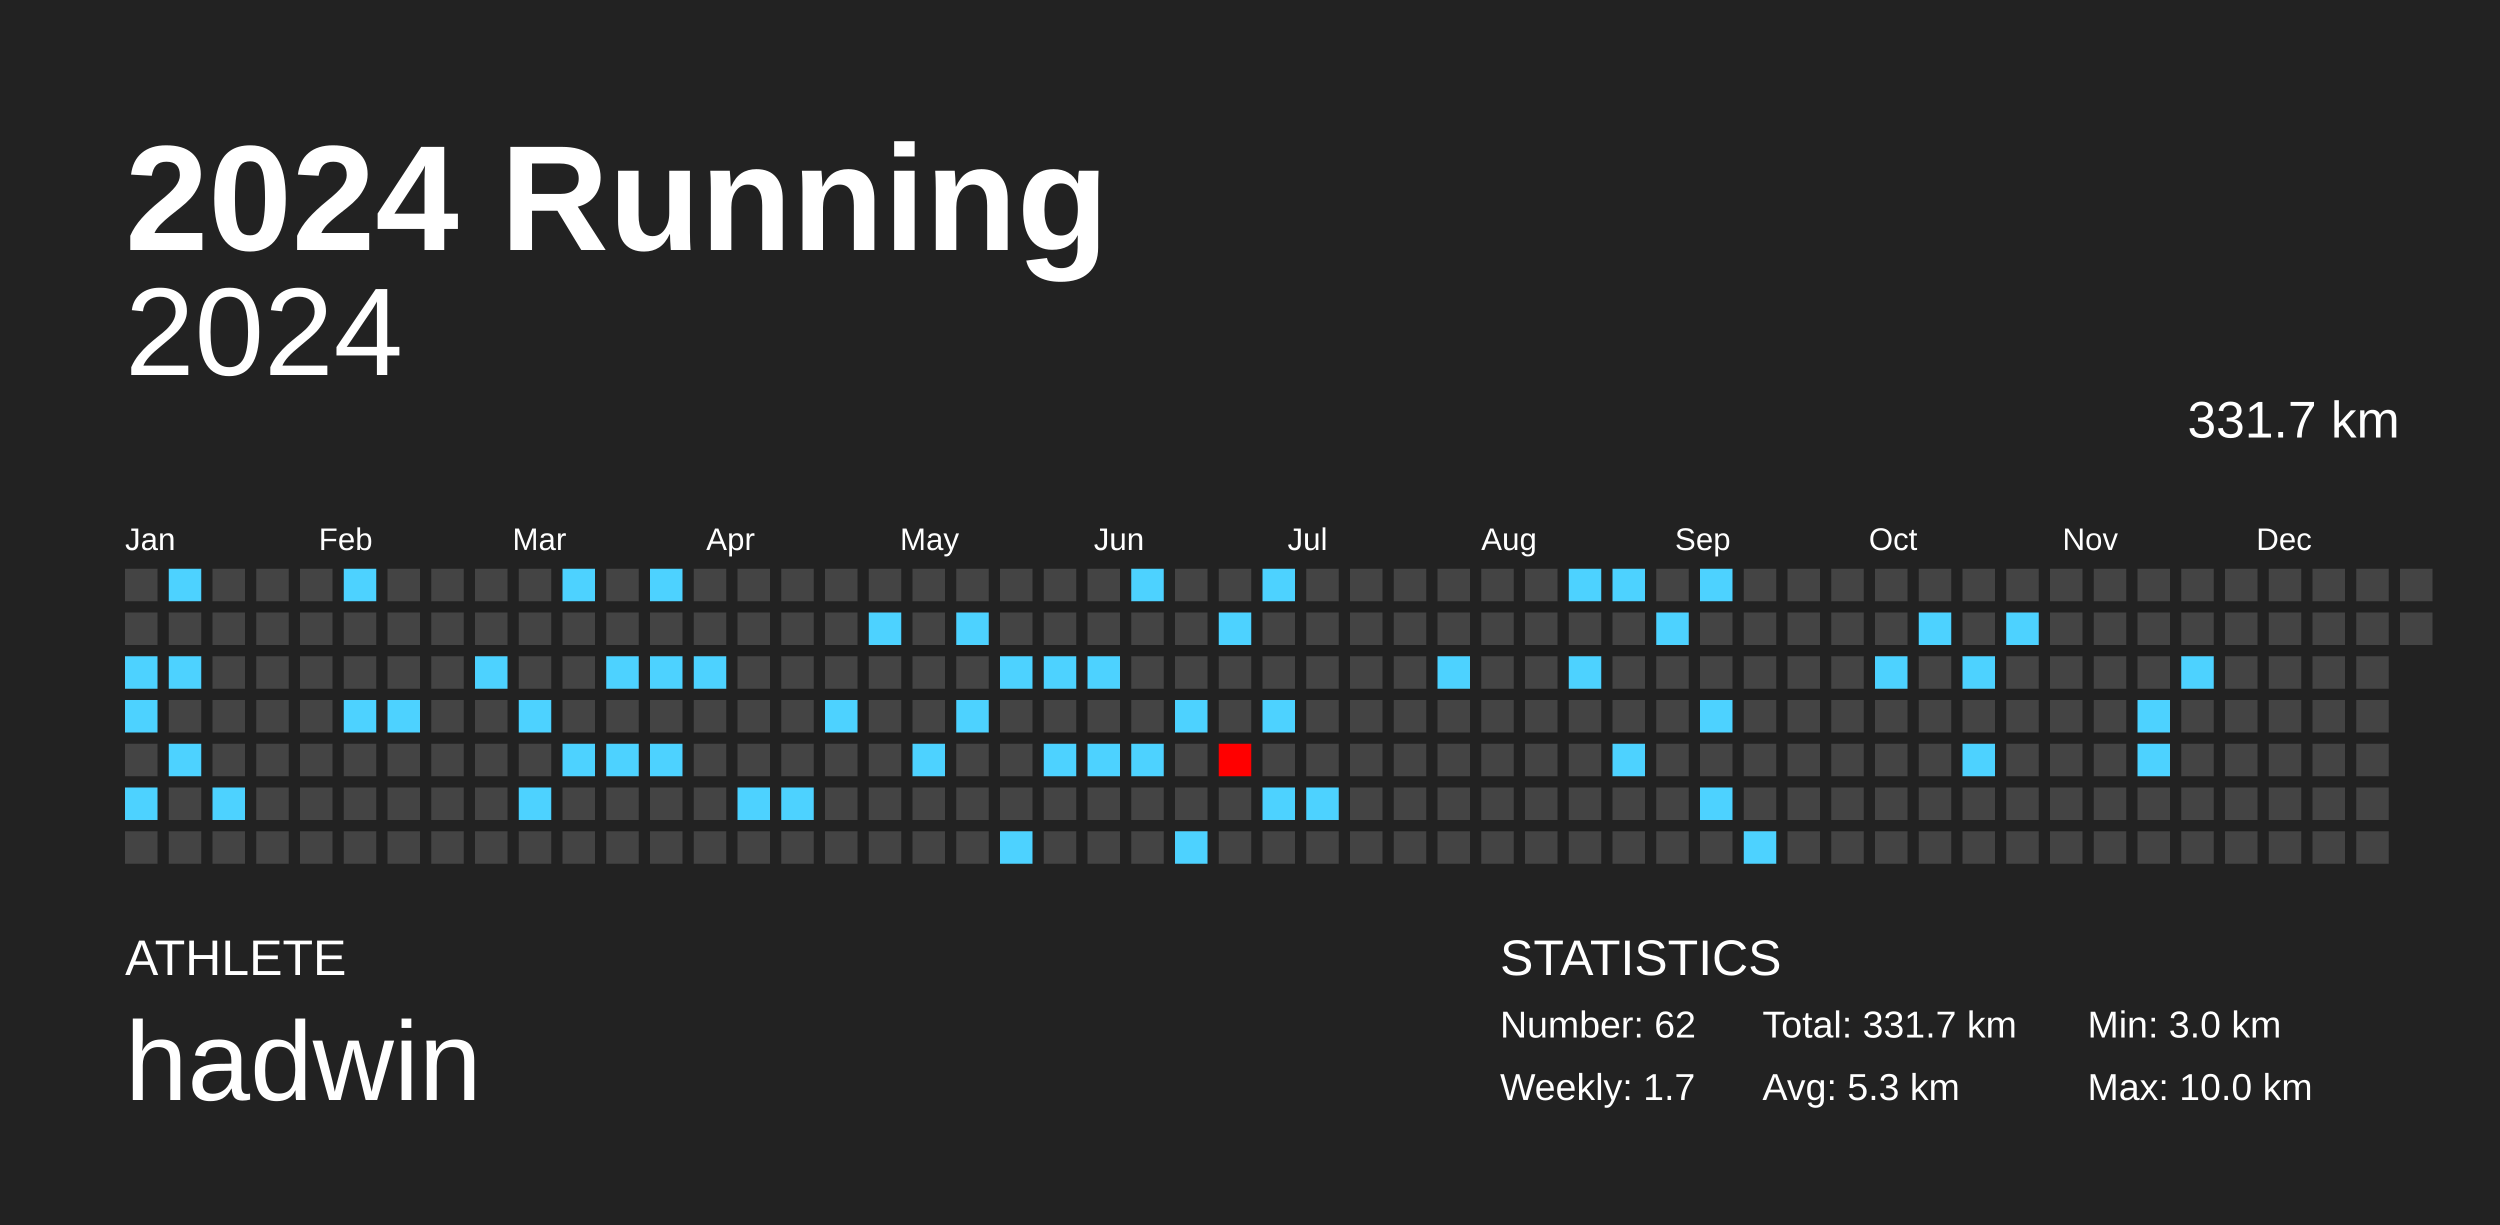
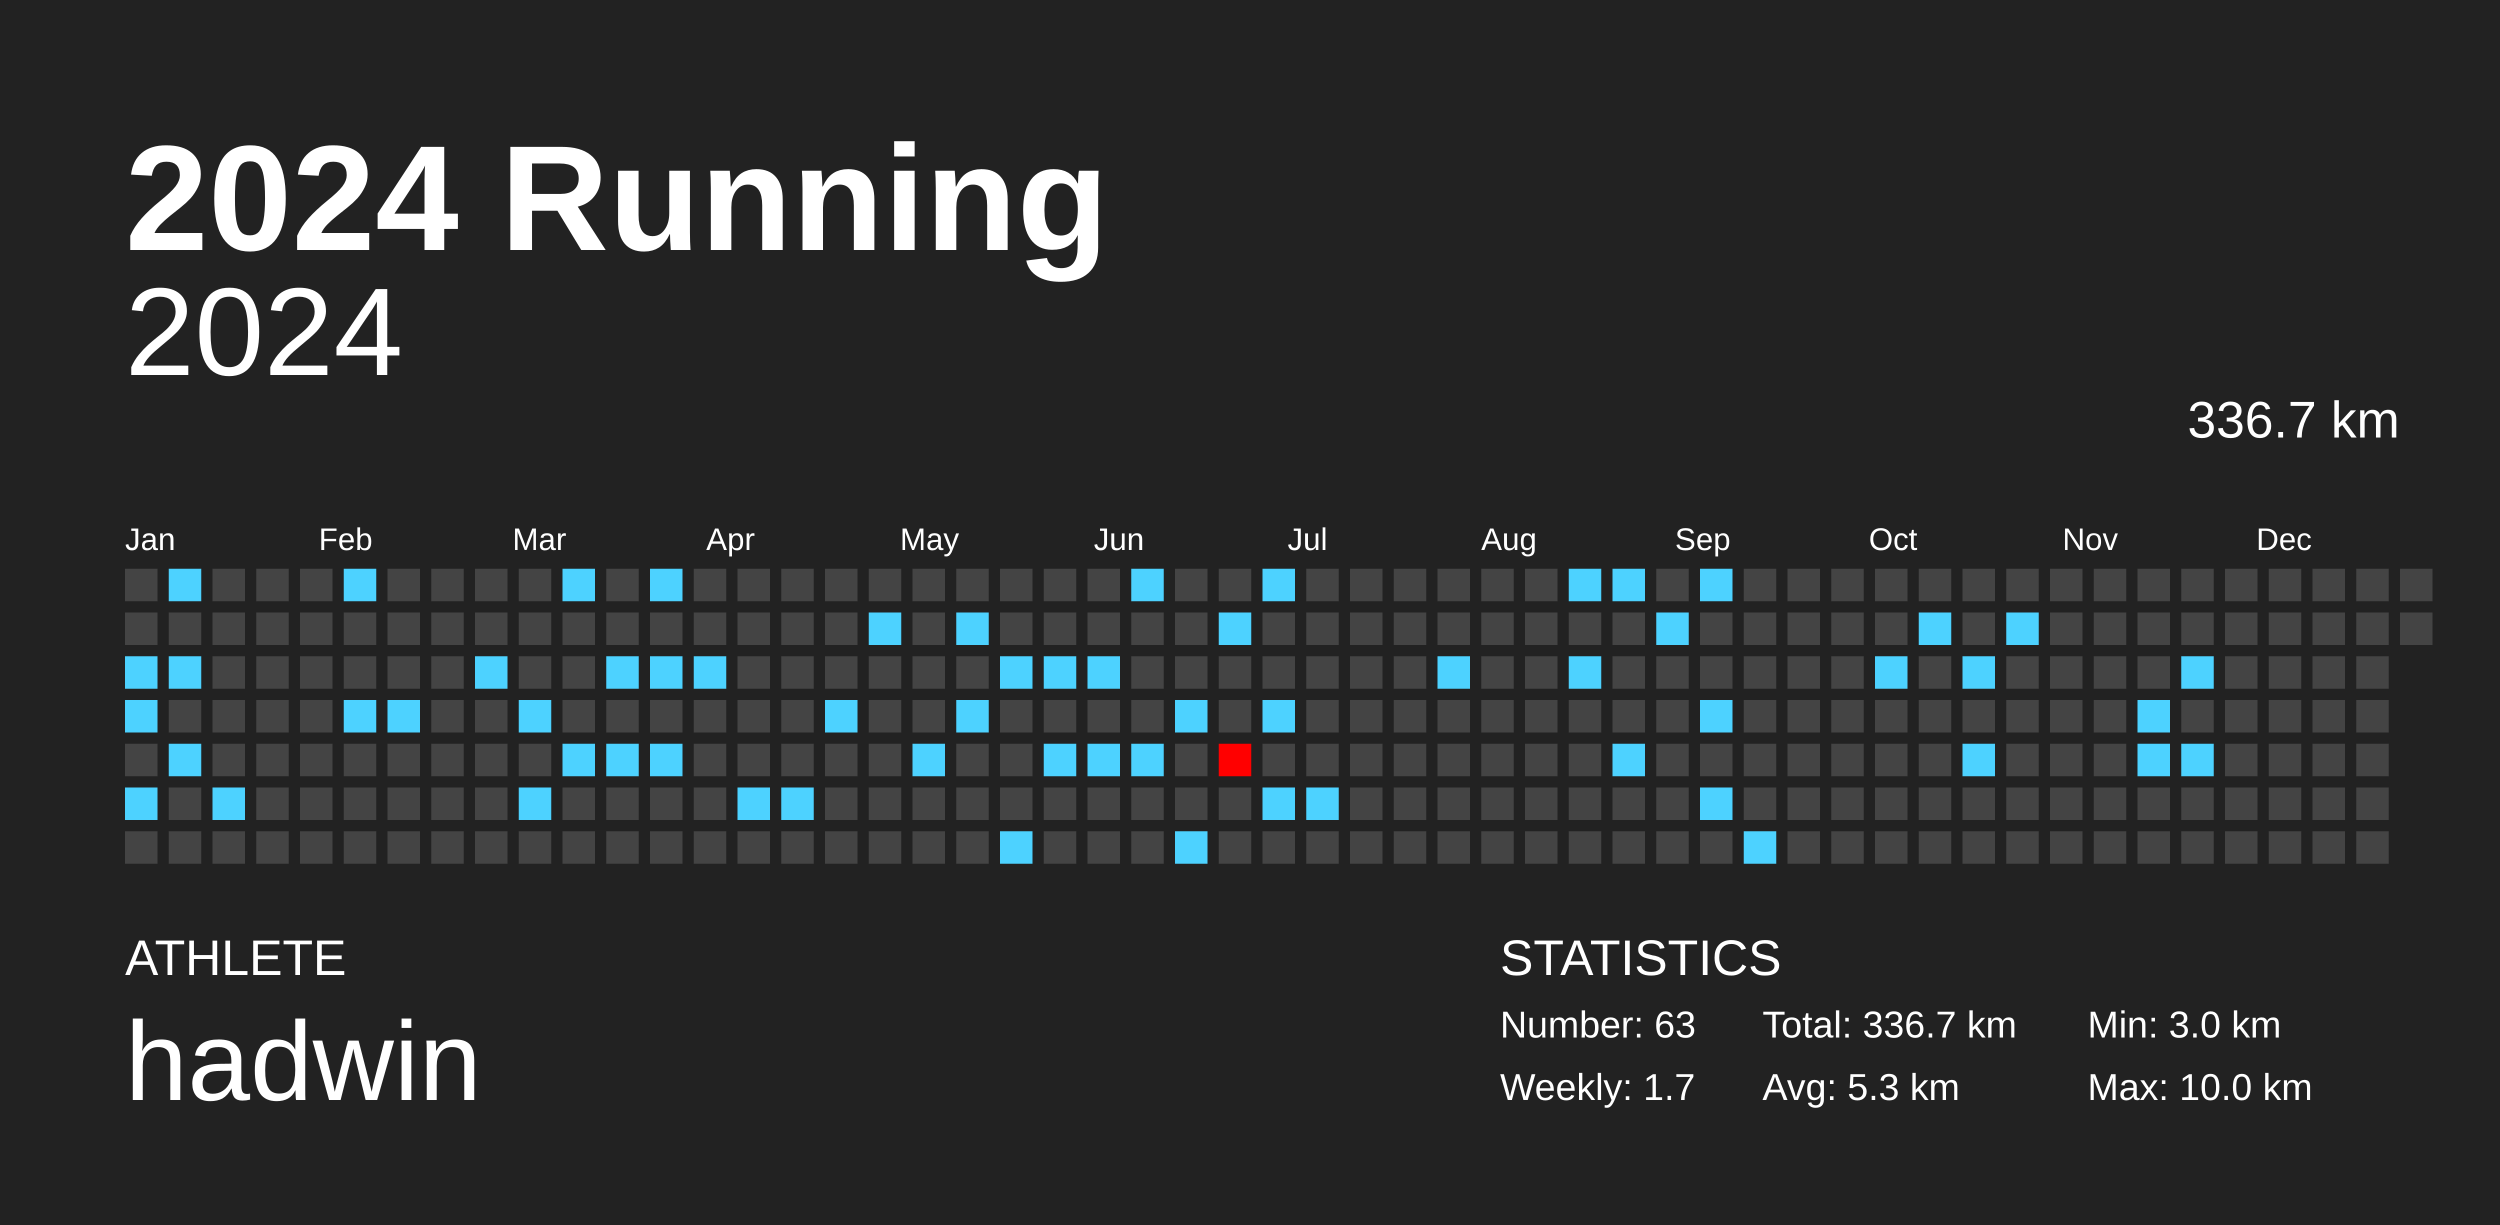
<svg xmlns="http://www.w3.org/2000/svg" baseProfile="full" height="98mm" version="1.1" viewBox="0,0,200,98" width="200mm">
  <defs />
  <rect fill="#222222" height="98" width="200" x="0" y="0" />
  <text fill="#FFFFFF" style="font-size:12px; font-family:Arial; font-weight:bold;" x="10" y="20">2024 Running</text>
  <text fill="#FFFFFF" style="font-size:4px; font-family:Arial" x="10" y="78">ATHLETE</text>
  <text fill="#FFFFFF" style="font-size:9px; font-family:Arial" x="10" y="88">hadwin</text>
  <text fill="#FFFFFF" style="font-size:4px; font-family:Arial" x="120" y="78">STATISTICS</text>
-   <text fill="#FFFFFF" style="font-size:3px; font-family:Arial" x="120" y="83">Number: 62</text>
+   <text fill="#FFFFFF" style="font-size:3px; font-family:Arial" x="120" y="83">Number: 63</text>
  <text fill="#FFFFFF" style="font-size:3px; font-family:Arial" x="120" y="88">Weekly: 1.7</text>
-   <text fill="#FFFFFF" style="font-size:3px; font-family:Arial" x="141" y="83">Total: 331.7 km</text>
+   <text fill="#FFFFFF" style="font-size:3px; font-family:Arial" x="141" y="83">Total: 336.7 km</text>
  <text fill="#FFFFFF" style="font-size:3px; font-family:Arial" x="141" y="88">Avg: 5.3 km</text>
  <text fill="#FFFFFF" style="font-size:3px; font-family:Arial" x="167" y="83">Min: 3.0 km</text>
  <text fill="#FFFFFF" style="font-size:3px; font-family:Arial" x="167" y="88">Max: 10.0 km</text>
  <text alignment-baseline="hanging" fill="#FFFFFF" style="font-size:10.0px; font-family:Arial;" x="10" y="30">2024</text>
-   <text alignment-baseline="hanging" fill="#FFFFFF" style="font-size:4.125px; font-family:Arial;" x="175" y="35">331.7 km</text>
+   <text alignment-baseline="hanging" fill="#FFFFFF" style="font-size:4.125px; font-family:Arial;" x="175" y="35">336.7 km</text>
  <text fill="#FFFFFF" style="font-size:2.5px; font-family:Arial" x="10.0" y="44">Jan</text>
  <text fill="#FFFFFF" style="font-size:2.5px; font-family:Arial" x="25.5" y="44">Feb</text>
  <text fill="#FFFFFF" style="font-size:2.5px; font-family:Arial" x="41.0" y="44">Mar</text>
  <text fill="#FFFFFF" style="font-size:2.5px; font-family:Arial" x="56.5" y="44">Apr</text>
  <text fill="#FFFFFF" style="font-size:2.5px; font-family:Arial" x="72.0" y="44">May</text>
  <text fill="#FFFFFF" style="font-size:2.5px; font-family:Arial" x="87.5" y="44">Jun</text>
  <text fill="#FFFFFF" style="font-size:2.5px; font-family:Arial" x="103.0" y="44">Jul</text>
  <text fill="#FFFFFF" style="font-size:2.5px; font-family:Arial" x="118.5" y="44">Aug</text>
  <text fill="#FFFFFF" style="font-size:2.5px; font-family:Arial" x="134.0" y="44">Sep</text>
  <text fill="#FFFFFF" style="font-size:2.5px; font-family:Arial" x="149.5" y="44">Oct</text>
  <text fill="#FFFFFF" style="font-size:2.5px; font-family:Arial" x="165.0" y="44">Nov</text>
  <text fill="#FFFFFF" style="font-size:2.5px; font-family:Arial" x="180.5" y="44">Dec</text>
  <rect fill="#444444" height="2.6" width="2.6" x="10.0" y="45.5" />
  <rect fill="#444444" height="2.6" width="2.6" x="10.0" y="49.0" />
  <rect fill="#4dd2ff" height="2.6" width="2.6" x="10.0" y="52.5" />
  <rect fill="#4dd2ff" height="2.6" width="2.6" x="10.0" y="56.0" />
  <rect fill="#444444" height="2.6" width="2.6" x="10.0" y="59.5" />
  <rect fill="#4dd2ff" height="2.6" width="2.6" x="10.0" y="63.0" />
  <rect fill="#444444" height="2.6" width="2.6" x="10.0" y="66.5" />
  <rect fill="#4dd2ff" height="2.6" width="2.6" x="13.5" y="45.5" />
  <rect fill="#444444" height="2.6" width="2.6" x="13.5" y="49.0" />
  <rect fill="#4dd2ff" height="2.6" width="2.6" x="13.5" y="52.5" />
  <rect fill="#444444" height="2.6" width="2.6" x="13.5" y="56.0" />
  <rect fill="#4dd2ff" height="2.6" width="2.6" x="13.5" y="59.5" />
  <rect fill="#444444" height="2.6" width="2.6" x="13.5" y="63.0" />
  <rect fill="#444444" height="2.6" width="2.6" x="13.5" y="66.5" />
  <rect fill="#444444" height="2.6" width="2.6" x="17.0" y="45.5" />
  <rect fill="#444444" height="2.6" width="2.6" x="17.0" y="49.0" />
  <rect fill="#444444" height="2.6" width="2.6" x="17.0" y="52.5" />
  <rect fill="#444444" height="2.6" width="2.6" x="17.0" y="56.0" />
  <rect fill="#444444" height="2.6" width="2.6" x="17.0" y="59.5" />
  <rect fill="#4dd2ff" height="2.6" width="2.6" x="17.0" y="63.0" />
  <rect fill="#444444" height="2.6" width="2.6" x="17.0" y="66.5" />
  <rect fill="#444444" height="2.6" width="2.6" x="20.5" y="45.5" />
  <rect fill="#444444" height="2.6" width="2.6" x="20.5" y="49.0" />
  <rect fill="#444444" height="2.6" width="2.6" x="20.5" y="52.5" />
  <rect fill="#444444" height="2.6" width="2.6" x="20.5" y="56.0" />
  <rect fill="#444444" height="2.6" width="2.6" x="20.5" y="59.5" />
  <rect fill="#444444" height="2.6" width="2.6" x="20.5" y="63.0" />
  <rect fill="#444444" height="2.6" width="2.6" x="20.5" y="66.5" />
  <rect fill="#444444" height="2.6" width="2.6" x="24.0" y="45.5" />
  <rect fill="#444444" height="2.6" width="2.6" x="24.0" y="49.0" />
  <rect fill="#444444" height="2.6" width="2.6" x="24.0" y="52.5" />
  <rect fill="#444444" height="2.6" width="2.6" x="24.0" y="56.0" />
  <rect fill="#444444" height="2.6" width="2.6" x="24.0" y="59.5" />
  <rect fill="#444444" height="2.6" width="2.6" x="24.0" y="63.0" />
  <rect fill="#444444" height="2.6" width="2.6" x="24.0" y="66.5" />
  <rect fill="#4dd2ff" height="2.6" width="2.6" x="27.5" y="45.5" />
  <rect fill="#444444" height="2.6" width="2.6" x="27.5" y="49.0" />
  <rect fill="#444444" height="2.6" width="2.6" x="27.5" y="52.5" />
  <rect fill="#4dd2ff" height="2.6" width="2.6" x="27.5" y="56.0" />
  <rect fill="#444444" height="2.6" width="2.6" x="27.5" y="59.5" />
  <rect fill="#444444" height="2.6" width="2.6" x="27.5" y="63.0" />
  <rect fill="#444444" height="2.6" width="2.6" x="27.5" y="66.5" />
  <rect fill="#444444" height="2.6" width="2.6" x="31.0" y="45.5" />
  <rect fill="#444444" height="2.6" width="2.6" x="31.0" y="49.0" />
  <rect fill="#444444" height="2.6" width="2.6" x="31.0" y="52.5" />
  <rect fill="#4dd2ff" height="2.6" width="2.6" x="31.0" y="56.0" />
  <rect fill="#444444" height="2.6" width="2.6" x="31.0" y="59.5" />
  <rect fill="#444444" height="2.6" width="2.6" x="31.0" y="63.0" />
  <rect fill="#444444" height="2.6" width="2.6" x="31.0" y="66.5" />
  <rect fill="#444444" height="2.6" width="2.6" x="34.5" y="45.5" />
  <rect fill="#444444" height="2.6" width="2.6" x="34.5" y="49.0" />
  <rect fill="#444444" height="2.6" width="2.6" x="34.5" y="52.5" />
  <rect fill="#444444" height="2.6" width="2.6" x="34.5" y="56.0" />
  <rect fill="#444444" height="2.6" width="2.6" x="34.5" y="59.5" />
  <rect fill="#444444" height="2.6" width="2.6" x="34.5" y="63.0" />
  <rect fill="#444444" height="2.6" width="2.6" x="34.5" y="66.5" />
  <rect fill="#444444" height="2.6" width="2.6" x="38.0" y="45.5" />
  <rect fill="#444444" height="2.6" width="2.6" x="38.0" y="49.0" />
  <rect fill="#4dd2ff" height="2.6" width="2.6" x="38.0" y="52.5" />
  <rect fill="#444444" height="2.6" width="2.6" x="38.0" y="56.0" />
  <rect fill="#444444" height="2.6" width="2.6" x="38.0" y="59.5" />
  <rect fill="#444444" height="2.6" width="2.6" x="38.0" y="63.0" />
  <rect fill="#444444" height="2.6" width="2.6" x="38.0" y="66.5" />
  <rect fill="#444444" height="2.6" width="2.6" x="41.5" y="45.5" />
  <rect fill="#444444" height="2.6" width="2.6" x="41.5" y="49.0" />
  <rect fill="#444444" height="2.6" width="2.6" x="41.5" y="52.5" />
  <rect fill="#4dd2ff" height="2.6" width="2.6" x="41.5" y="56.0" />
  <rect fill="#444444" height="2.6" width="2.6" x="41.5" y="59.5" />
  <rect fill="#4dd2ff" height="2.6" width="2.6" x="41.5" y="63.0" />
  <rect fill="#444444" height="2.6" width="2.6" x="41.5" y="66.5" />
  <rect fill="#4dd2ff" height="2.6" width="2.6" x="45.0" y="45.5" />
  <rect fill="#444444" height="2.6" width="2.6" x="45.0" y="49.0" />
  <rect fill="#444444" height="2.6" width="2.6" x="45.0" y="52.5" />
  <rect fill="#444444" height="2.6" width="2.6" x="45.0" y="56.0" />
  <rect fill="#4dd2ff" height="2.6" width="2.6" x="45.0" y="59.5" />
  <rect fill="#444444" height="2.6" width="2.6" x="45.0" y="63.0" />
  <rect fill="#444444" height="2.6" width="2.6" x="45.0" y="66.5" />
  <rect fill="#444444" height="2.6" width="2.6" x="48.5" y="45.5" />
  <rect fill="#444444" height="2.6" width="2.6" x="48.5" y="49.0" />
  <rect fill="#4dd2ff" height="2.6" width="2.6" x="48.5" y="52.5" />
  <rect fill="#444444" height="2.6" width="2.6" x="48.5" y="56.0" />
  <rect fill="#4dd2ff" height="2.6" width="2.6" x="48.5" y="59.5" />
  <rect fill="#444444" height="2.6" width="2.6" x="48.5" y="63.0" />
  <rect fill="#444444" height="2.6" width="2.6" x="48.5" y="66.5" />
  <rect fill="#4dd2ff" height="2.6" width="2.6" x="52.0" y="45.5" />
  <rect fill="#444444" height="2.6" width="2.6" x="52.0" y="49.0" />
  <rect fill="#4dd2ff" height="2.6" width="2.6" x="52.0" y="52.5" />
  <rect fill="#444444" height="2.6" width="2.6" x="52.0" y="56.0" />
  <rect fill="#4dd2ff" height="2.6" width="2.6" x="52.0" y="59.5" />
  <rect fill="#444444" height="2.6" width="2.6" x="52.0" y="63.0" />
  <rect fill="#444444" height="2.6" width="2.6" x="52.0" y="66.5" />
  <rect fill="#444444" height="2.6" width="2.6" x="55.5" y="45.5" />
  <rect fill="#444444" height="2.6" width="2.6" x="55.5" y="49.0" />
  <rect fill="#4dd2ff" height="2.6" width="2.6" x="55.5" y="52.5" />
  <rect fill="#444444" height="2.6" width="2.6" x="55.5" y="56.0" />
  <rect fill="#444444" height="2.6" width="2.6" x="55.5" y="59.5" />
  <rect fill="#444444" height="2.6" width="2.6" x="55.5" y="63.0" />
  <rect fill="#444444" height="2.6" width="2.6" x="55.5" y="66.5" />
  <rect fill="#444444" height="2.6" width="2.6" x="59.0" y="45.5" />
  <rect fill="#444444" height="2.6" width="2.6" x="59.0" y="49.0" />
  <rect fill="#444444" height="2.6" width="2.6" x="59.0" y="52.5" />
  <rect fill="#444444" height="2.6" width="2.6" x="59.0" y="56.0" />
  <rect fill="#444444" height="2.6" width="2.6" x="59.0" y="59.5" />
  <rect fill="#4dd2ff" height="2.6" width="2.6" x="59.0" y="63.0" />
  <rect fill="#444444" height="2.6" width="2.6" x="59.0" y="66.5" />
  <rect fill="#444444" height="2.6" width="2.6" x="62.5" y="45.5" />
  <rect fill="#444444" height="2.6" width="2.6" x="62.5" y="49.0" />
  <rect fill="#444444" height="2.6" width="2.6" x="62.5" y="52.5" />
  <rect fill="#444444" height="2.6" width="2.6" x="62.5" y="56.0" />
  <rect fill="#444444" height="2.6" width="2.6" x="62.5" y="59.5" />
  <rect fill="#4dd2ff" height="2.6" width="2.6" x="62.5" y="63.0" />
  <rect fill="#444444" height="2.6" width="2.6" x="62.5" y="66.5" />
  <rect fill="#444444" height="2.6" width="2.6" x="66.0" y="45.5" />
  <rect fill="#444444" height="2.6" width="2.6" x="66.0" y="49.0" />
  <rect fill="#444444" height="2.6" width="2.6" x="66.0" y="52.5" />
  <rect fill="#4dd2ff" height="2.6" width="2.6" x="66.0" y="56.0" />
  <rect fill="#444444" height="2.6" width="2.6" x="66.0" y="59.5" />
  <rect fill="#444444" height="2.6" width="2.6" x="66.0" y="63.0" />
  <rect fill="#444444" height="2.6" width="2.6" x="66.0" y="66.5" />
  <rect fill="#444444" height="2.6" width="2.6" x="69.5" y="45.5" />
  <rect fill="#4dd2ff" height="2.6" width="2.6" x="69.5" y="49.0" />
  <rect fill="#444444" height="2.6" width="2.6" x="69.5" y="52.5" />
  <rect fill="#444444" height="2.6" width="2.6" x="69.5" y="56.0" />
  <rect fill="#444444" height="2.6" width="2.6" x="69.5" y="59.5" />
  <rect fill="#444444" height="2.6" width="2.6" x="69.5" y="63.0" />
  <rect fill="#444444" height="2.6" width="2.6" x="69.5" y="66.5" />
  <rect fill="#444444" height="2.6" width="2.6" x="73.0" y="45.5" />
  <rect fill="#444444" height="2.6" width="2.6" x="73.0" y="49.0" />
  <rect fill="#444444" height="2.6" width="2.6" x="73.0" y="52.5" />
  <rect fill="#444444" height="2.6" width="2.6" x="73.0" y="56.0" />
  <rect fill="#4dd2ff" height="2.6" width="2.6" x="73.0" y="59.5" />
  <rect fill="#444444" height="2.6" width="2.6" x="73.0" y="63.0" />
  <rect fill="#444444" height="2.6" width="2.6" x="73.0" y="66.5" />
  <rect fill="#444444" height="2.6" width="2.6" x="76.5" y="45.5" />
  <rect fill="#4dd2ff" height="2.6" width="2.6" x="76.5" y="49.0" />
  <rect fill="#444444" height="2.6" width="2.6" x="76.5" y="52.5" />
  <rect fill="#4dd2ff" height="2.6" width="2.6" x="76.5" y="56.0" />
  <rect fill="#444444" height="2.6" width="2.6" x="76.5" y="59.5" />
  <rect fill="#444444" height="2.6" width="2.6" x="76.5" y="63.0" />
  <rect fill="#444444" height="2.6" width="2.6" x="76.5" y="66.5" />
  <rect fill="#444444" height="2.6" width="2.6" x="80.0" y="45.5" />
  <rect fill="#444444" height="2.6" width="2.6" x="80.0" y="49.0" />
  <rect fill="#4dd2ff" height="2.6" width="2.6" x="80.0" y="52.5" />
  <rect fill="#444444" height="2.6" width="2.6" x="80.0" y="56.0" />
  <rect fill="#444444" height="2.6" width="2.6" x="80.0" y="59.5" />
  <rect fill="#444444" height="2.6" width="2.6" x="80.0" y="63.0" />
  <rect fill="#4dd2ff" height="2.6" width="2.6" x="80.0" y="66.5" />
  <rect fill="#444444" height="2.6" width="2.6" x="83.5" y="45.5" />
  <rect fill="#444444" height="2.6" width="2.6" x="83.5" y="49.0" />
  <rect fill="#4dd2ff" height="2.6" width="2.6" x="83.5" y="52.5" />
  <rect fill="#444444" height="2.6" width="2.6" x="83.5" y="56.0" />
  <rect fill="#4dd2ff" height="2.6" width="2.6" x="83.5" y="59.5" />
  <rect fill="#444444" height="2.6" width="2.6" x="83.5" y="63.0" />
  <rect fill="#444444" height="2.6" width="2.6" x="83.5" y="66.5" />
  <rect fill="#444444" height="2.6" width="2.6" x="87.0" y="45.5" />
  <rect fill="#444444" height="2.6" width="2.6" x="87.0" y="49.0" />
  <rect fill="#4dd2ff" height="2.6" width="2.6" x="87.0" y="52.5" />
  <rect fill="#444444" height="2.6" width="2.6" x="87.0" y="56.0" />
  <rect fill="#4dd2ff" height="2.6" width="2.6" x="87.0" y="59.5" />
  <rect fill="#444444" height="2.6" width="2.6" x="87.0" y="63.0" />
  <rect fill="#444444" height="2.6" width="2.6" x="87.0" y="66.5" />
  <rect fill="#4dd2ff" height="2.6" width="2.6" x="90.5" y="45.5" />
  <rect fill="#444444" height="2.6" width="2.6" x="90.5" y="49.0" />
  <rect fill="#444444" height="2.6" width="2.6" x="90.5" y="52.5" />
  <rect fill="#444444" height="2.6" width="2.6" x="90.5" y="56.0" />
  <rect fill="#4dd2ff" height="2.6" width="2.6" x="90.5" y="59.5" />
  <rect fill="#444444" height="2.6" width="2.6" x="90.5" y="63.0" />
  <rect fill="#444444" height="2.6" width="2.6" x="90.5" y="66.5" />
  <rect fill="#444444" height="2.6" width="2.6" x="94.0" y="45.5" />
  <rect fill="#444444" height="2.6" width="2.6" x="94.0" y="49.0" />
  <rect fill="#444444" height="2.6" width="2.6" x="94.0" y="52.5" />
  <rect fill="#4dd2ff" height="2.6" width="2.6" x="94.0" y="56.0" />
  <rect fill="#444444" height="2.6" width="2.6" x="94.0" y="59.5" />
  <rect fill="#444444" height="2.6" width="2.6" x="94.0" y="63.0" />
  <rect fill="#4dd2ff" height="2.6" width="2.6" x="94.0" y="66.5" />
  <rect fill="#444444" height="2.6" width="2.6" x="97.5" y="45.5" />
  <rect fill="#4dd2ff" height="2.6" width="2.6" x="97.5" y="49.0" />
  <rect fill="#444444" height="2.6" width="2.6" x="97.5" y="52.5" />
  <rect fill="#444444" height="2.6" width="2.6" x="97.5" y="56.0" />
  <rect fill="#ff0000" height="2.6" width="2.6" x="97.5" y="59.5" />
  <rect fill="#444444" height="2.6" width="2.6" x="97.5" y="63.0" />
  <rect fill="#444444" height="2.6" width="2.6" x="97.5" y="66.5" />
  <rect fill="#4dd2ff" height="2.6" width="2.6" x="101.0" y="45.5" />
  <rect fill="#444444" height="2.6" width="2.6" x="101.0" y="49.0" />
  <rect fill="#444444" height="2.6" width="2.6" x="101.0" y="52.5" />
  <rect fill="#4dd2ff" height="2.6" width="2.6" x="101.0" y="56.0" />
  <rect fill="#444444" height="2.6" width="2.6" x="101.0" y="59.5" />
  <rect fill="#4dd2ff" height="2.6" width="2.6" x="101.0" y="63.0" />
  <rect fill="#444444" height="2.6" width="2.6" x="101.0" y="66.5" />
  <rect fill="#444444" height="2.6" width="2.6" x="104.5" y="45.5" />
  <rect fill="#444444" height="2.6" width="2.6" x="104.5" y="49.0" />
  <rect fill="#444444" height="2.6" width="2.6" x="104.5" y="52.5" />
  <rect fill="#444444" height="2.6" width="2.6" x="104.5" y="56.0" />
  <rect fill="#444444" height="2.6" width="2.6" x="104.5" y="59.5" />
  <rect fill="#4dd2ff" height="2.6" width="2.6" x="104.5" y="63.0" />
  <rect fill="#444444" height="2.6" width="2.6" x="104.5" y="66.5" />
  <rect fill="#444444" height="2.6" width="2.6" x="108.0" y="45.5" />
  <rect fill="#444444" height="2.6" width="2.6" x="108.0" y="49.0" />
  <rect fill="#444444" height="2.6" width="2.6" x="108.0" y="52.5" />
  <rect fill="#444444" height="2.6" width="2.6" x="108.0" y="56.0" />
  <rect fill="#444444" height="2.6" width="2.6" x="108.0" y="59.5" />
  <rect fill="#444444" height="2.6" width="2.6" x="108.0" y="63.0" />
  <rect fill="#444444" height="2.6" width="2.6" x="108.0" y="66.5" />
  <rect fill="#444444" height="2.6" width="2.6" x="111.5" y="45.5" />
  <rect fill="#444444" height="2.6" width="2.6" x="111.5" y="49.0" />
  <rect fill="#444444" height="2.6" width="2.6" x="111.5" y="52.5" />
  <rect fill="#444444" height="2.6" width="2.6" x="111.5" y="56.0" />
  <rect fill="#444444" height="2.6" width="2.6" x="111.5" y="59.5" />
  <rect fill="#444444" height="2.6" width="2.6" x="111.5" y="63.0" />
  <rect fill="#444444" height="2.6" width="2.6" x="111.5" y="66.5" />
  <rect fill="#444444" height="2.6" width="2.6" x="115.0" y="45.5" />
  <rect fill="#444444" height="2.6" width="2.6" x="115.0" y="49.0" />
  <rect fill="#4dd2ff" height="2.6" width="2.6" x="115.0" y="52.5" />
  <rect fill="#444444" height="2.6" width="2.6" x="115.0" y="56.0" />
  <rect fill="#444444" height="2.6" width="2.6" x="115.0" y="59.5" />
  <rect fill="#444444" height="2.6" width="2.6" x="115.0" y="63.0" />
  <rect fill="#444444" height="2.6" width="2.6" x="115.0" y="66.5" />
  <rect fill="#444444" height="2.6" width="2.6" x="118.5" y="45.5" />
  <rect fill="#444444" height="2.6" width="2.6" x="118.5" y="49.0" />
  <rect fill="#444444" height="2.6" width="2.6" x="118.5" y="52.5" />
  <rect fill="#444444" height="2.6" width="2.6" x="118.5" y="56.0" />
  <rect fill="#444444" height="2.6" width="2.6" x="118.5" y="59.5" />
  <rect fill="#444444" height="2.6" width="2.6" x="118.5" y="63.0" />
  <rect fill="#444444" height="2.6" width="2.6" x="118.5" y="66.5" />
  <rect fill="#444444" height="2.6" width="2.6" x="122.0" y="45.5" />
  <rect fill="#444444" height="2.6" width="2.6" x="122.0" y="49.0" />
  <rect fill="#444444" height="2.6" width="2.6" x="122.0" y="52.5" />
  <rect fill="#444444" height="2.6" width="2.6" x="122.0" y="56.0" />
  <rect fill="#444444" height="2.6" width="2.6" x="122.0" y="59.5" />
  <rect fill="#444444" height="2.6" width="2.6" x="122.0" y="63.0" />
  <rect fill="#444444" height="2.6" width="2.6" x="122.0" y="66.5" />
  <rect fill="#4dd2ff" height="2.6" width="2.6" x="125.5" y="45.5" />
  <rect fill="#444444" height="2.6" width="2.6" x="125.5" y="49.0" />
  <rect fill="#4dd2ff" height="2.6" width="2.6" x="125.5" y="52.5" />
  <rect fill="#444444" height="2.6" width="2.6" x="125.5" y="56.0" />
  <rect fill="#444444" height="2.6" width="2.6" x="125.5" y="59.5" />
  <rect fill="#444444" height="2.6" width="2.6" x="125.5" y="63.0" />
  <rect fill="#444444" height="2.6" width="2.6" x="125.5" y="66.5" />
  <rect fill="#4dd2ff" height="2.6" width="2.6" x="129.0" y="45.5" />
  <rect fill="#444444" height="2.6" width="2.6" x="129.0" y="49.0" />
  <rect fill="#444444" height="2.6" width="2.6" x="129.0" y="52.5" />
  <rect fill="#444444" height="2.6" width="2.6" x="129.0" y="56.0" />
  <rect fill="#4dd2ff" height="2.6" width="2.6" x="129.0" y="59.5" />
  <rect fill="#444444" height="2.6" width="2.6" x="129.0" y="63.0" />
  <rect fill="#444444" height="2.6" width="2.6" x="129.0" y="66.5" />
  <rect fill="#444444" height="2.6" width="2.6" x="132.5" y="45.5" />
  <rect fill="#4dd2ff" height="2.6" width="2.6" x="132.5" y="49.0" />
  <rect fill="#444444" height="2.6" width="2.6" x="132.5" y="52.5" />
  <rect fill="#444444" height="2.6" width="2.6" x="132.5" y="56.0" />
  <rect fill="#444444" height="2.6" width="2.6" x="132.5" y="59.5" />
  <rect fill="#444444" height="2.6" width="2.6" x="132.5" y="63.0" />
  <rect fill="#444444" height="2.6" width="2.6" x="132.5" y="66.5" />
  <rect fill="#4dd2ff" height="2.6" width="2.6" x="136.0" y="45.5" />
  <rect fill="#444444" height="2.6" width="2.6" x="136.0" y="49.0" />
  <rect fill="#444444" height="2.6" width="2.6" x="136.0" y="52.5" />
  <rect fill="#4dd2ff" height="2.6" width="2.6" x="136.0" y="56.0" />
  <rect fill="#444444" height="2.6" width="2.6" x="136.0" y="59.5" />
  <rect fill="#4dd2ff" height="2.6" width="2.6" x="136.0" y="63.0" />
  <rect fill="#444444" height="2.6" width="2.6" x="136.0" y="66.5" />
  <rect fill="#444444" height="2.6" width="2.6" x="139.5" y="45.5" />
  <rect fill="#444444" height="2.6" width="2.6" x="139.5" y="49.0" />
  <rect fill="#444444" height="2.6" width="2.6" x="139.5" y="52.5" />
  <rect fill="#444444" height="2.6" width="2.6" x="139.5" y="56.0" />
  <rect fill="#444444" height="2.6" width="2.6" x="139.5" y="59.5" />
  <rect fill="#444444" height="2.6" width="2.6" x="139.5" y="63.0" />
  <rect fill="#4dd2ff" height="2.6" width="2.6" x="139.5" y="66.5" />
  <rect fill="#444444" height="2.6" width="2.6" x="143.0" y="45.5" />
  <rect fill="#444444" height="2.6" width="2.6" x="143.0" y="49.0" />
  <rect fill="#444444" height="2.6" width="2.6" x="143.0" y="52.5" />
  <rect fill="#444444" height="2.6" width="2.6" x="143.0" y="56.0" />
  <rect fill="#444444" height="2.6" width="2.6" x="143.0" y="59.5" />
  <rect fill="#444444" height="2.6" width="2.6" x="143.0" y="63.0" />
  <rect fill="#444444" height="2.6" width="2.6" x="143.0" y="66.5" />
  <rect fill="#444444" height="2.6" width="2.6" x="146.5" y="45.5" />
  <rect fill="#444444" height="2.6" width="2.6" x="146.5" y="49.0" />
  <rect fill="#444444" height="2.6" width="2.6" x="146.5" y="52.5" />
  <rect fill="#444444" height="2.6" width="2.6" x="146.5" y="56.0" />
  <rect fill="#444444" height="2.6" width="2.6" x="146.5" y="59.5" />
  <rect fill="#444444" height="2.6" width="2.6" x="146.5" y="63.0" />
  <rect fill="#444444" height="2.6" width="2.6" x="146.5" y="66.5" />
  <rect fill="#444444" height="2.6" width="2.6" x="150.0" y="45.5" />
  <rect fill="#444444" height="2.6" width="2.6" x="150.0" y="49.0" />
  <rect fill="#4dd2ff" height="2.6" width="2.6" x="150.0" y="52.5" />
  <rect fill="#444444" height="2.6" width="2.6" x="150.0" y="56.0" />
  <rect fill="#444444" height="2.6" width="2.6" x="150.0" y="59.5" />
  <rect fill="#444444" height="2.6" width="2.6" x="150.0" y="63.0" />
  <rect fill="#444444" height="2.6" width="2.6" x="150.0" y="66.5" />
  <rect fill="#444444" height="2.6" width="2.6" x="153.5" y="45.5" />
  <rect fill="#4dd2ff" height="2.6" width="2.6" x="153.5" y="49.0" />
  <rect fill="#444444" height="2.6" width="2.6" x="153.5" y="52.5" />
  <rect fill="#444444" height="2.6" width="2.6" x="153.5" y="56.0" />
  <rect fill="#444444" height="2.6" width="2.6" x="153.5" y="59.5" />
  <rect fill="#444444" height="2.6" width="2.6" x="153.5" y="63.0" />
  <rect fill="#444444" height="2.6" width="2.6" x="153.5" y="66.5" />
  <rect fill="#444444" height="2.6" width="2.6" x="157.0" y="45.5" />
  <rect fill="#444444" height="2.6" width="2.6" x="157.0" y="49.0" />
  <rect fill="#4dd2ff" height="2.6" width="2.6" x="157.0" y="52.5" />
  <rect fill="#444444" height="2.6" width="2.6" x="157.0" y="56.0" />
  <rect fill="#4dd2ff" height="2.6" width="2.6" x="157.0" y="59.5" />
  <rect fill="#444444" height="2.6" width="2.6" x="157.0" y="63.0" />
  <rect fill="#444444" height="2.6" width="2.6" x="157.0" y="66.5" />
  <rect fill="#444444" height="2.6" width="2.6" x="160.5" y="45.5" />
  <rect fill="#4dd2ff" height="2.6" width="2.6" x="160.5" y="49.0" />
  <rect fill="#444444" height="2.6" width="2.6" x="160.5" y="52.5" />
  <rect fill="#444444" height="2.6" width="2.6" x="160.5" y="56.0" />
  <rect fill="#444444" height="2.6" width="2.6" x="160.5" y="59.5" />
  <rect fill="#444444" height="2.6" width="2.6" x="160.5" y="63.0" />
  <rect fill="#444444" height="2.6" width="2.6" x="160.5" y="66.5" />
  <rect fill="#444444" height="2.6" width="2.6" x="164.0" y="45.5" />
  <rect fill="#444444" height="2.6" width="2.6" x="164.0" y="49.0" />
  <rect fill="#444444" height="2.6" width="2.6" x="164.0" y="52.5" />
  <rect fill="#444444" height="2.6" width="2.6" x="164.0" y="56.0" />
  <rect fill="#444444" height="2.6" width="2.6" x="164.0" y="59.5" />
  <rect fill="#444444" height="2.6" width="2.6" x="164.0" y="63.0" />
  <rect fill="#444444" height="2.6" width="2.6" x="164.0" y="66.5" />
  <rect fill="#444444" height="2.6" width="2.6" x="167.5" y="45.5" />
  <rect fill="#444444" height="2.6" width="2.6" x="167.5" y="49.0" />
  <rect fill="#444444" height="2.6" width="2.6" x="167.5" y="52.5" />
  <rect fill="#444444" height="2.6" width="2.6" x="167.5" y="56.0" />
  <rect fill="#444444" height="2.6" width="2.6" x="167.5" y="59.5" />
  <rect fill="#444444" height="2.6" width="2.6" x="167.5" y="63.0" />
  <rect fill="#444444" height="2.6" width="2.6" x="167.5" y="66.5" />
  <rect fill="#444444" height="2.6" width="2.6" x="171.0" y="45.5" />
  <rect fill="#444444" height="2.6" width="2.6" x="171.0" y="49.0" />
  <rect fill="#444444" height="2.6" width="2.6" x="171.0" y="52.5" />
  <rect fill="#4dd2ff" height="2.6" width="2.6" x="171.0" y="56.0" />
  <rect fill="#4dd2ff" height="2.6" width="2.6" x="171.0" y="59.5" />
  <rect fill="#444444" height="2.6" width="2.6" x="171.0" y="63.0" />
  <rect fill="#444444" height="2.6" width="2.6" x="171.0" y="66.5" />
  <rect fill="#444444" height="2.6" width="2.6" x="174.5" y="45.5" />
  <rect fill="#444444" height="2.6" width="2.6" x="174.5" y="49.0" />
  <rect fill="#4dd2ff" height="2.6" width="2.6" x="174.5" y="52.5" />
  <rect fill="#444444" height="2.6" width="2.6" x="174.5" y="56.0" />
-   <rect fill="#444444" height="2.6" width="2.6" x="174.5" y="59.5" />
+   <rect fill="#4dd2ff" height="2.6" width="2.6" x="174.5" y="59.5" />
  <rect fill="#444444" height="2.6" width="2.6" x="174.5" y="63.0" />
  <rect fill="#444444" height="2.6" width="2.6" x="174.5" y="66.5" />
  <rect fill="#444444" height="2.6" width="2.6" x="178.0" y="45.5" />
  <rect fill="#444444" height="2.6" width="2.6" x="178.0" y="49.0" />
  <rect fill="#444444" height="2.6" width="2.6" x="178.0" y="52.5" />
  <rect fill="#444444" height="2.6" width="2.6" x="178.0" y="56.0" />
  <rect fill="#444444" height="2.6" width="2.6" x="178.0" y="59.5" />
  <rect fill="#444444" height="2.6" width="2.6" x="178.0" y="63.0" />
  <rect fill="#444444" height="2.6" width="2.6" x="178.0" y="66.5" />
  <rect fill="#444444" height="2.6" width="2.6" x="181.5" y="45.5" />
  <rect fill="#444444" height="2.6" width="2.6" x="181.5" y="49.0" />
  <rect fill="#444444" height="2.6" width="2.6" x="181.5" y="52.5" />
  <rect fill="#444444" height="2.6" width="2.6" x="181.5" y="56.0" />
  <rect fill="#444444" height="2.6" width="2.6" x="181.5" y="59.5" />
  <rect fill="#444444" height="2.6" width="2.6" x="181.5" y="63.0" />
  <rect fill="#444444" height="2.6" width="2.6" x="181.5" y="66.5" />
  <rect fill="#444444" height="2.6" width="2.6" x="185.0" y="45.5" />
  <rect fill="#444444" height="2.6" width="2.6" x="185.0" y="49.0" />
  <rect fill="#444444" height="2.6" width="2.6" x="185.0" y="52.5" />
  <rect fill="#444444" height="2.6" width="2.6" x="185.0" y="56.0" />
  <rect fill="#444444" height="2.6" width="2.6" x="185.0" y="59.5" />
  <rect fill="#444444" height="2.6" width="2.6" x="185.0" y="63.0" />
  <rect fill="#444444" height="2.6" width="2.6" x="185.0" y="66.5" />
  <rect fill="#444444" height="2.6" width="2.6" x="188.5" y="45.5" />
  <rect fill="#444444" height="2.6" width="2.6" x="188.5" y="49.0" />
  <rect fill="#444444" height="2.6" width="2.6" x="188.5" y="52.5" />
  <rect fill="#444444" height="2.6" width="2.6" x="188.5" y="56.0" />
  <rect fill="#444444" height="2.6" width="2.6" x="188.5" y="59.5" />
  <rect fill="#444444" height="2.6" width="2.6" x="188.5" y="63.0" />
  <rect fill="#444444" height="2.6" width="2.6" x="188.5" y="66.5" />
  <rect fill="#444444" height="2.6" width="2.6" x="192.0" y="45.5" />
  <rect fill="#444444" height="2.6" width="2.6" x="192.0" y="49.0" />
</svg>
